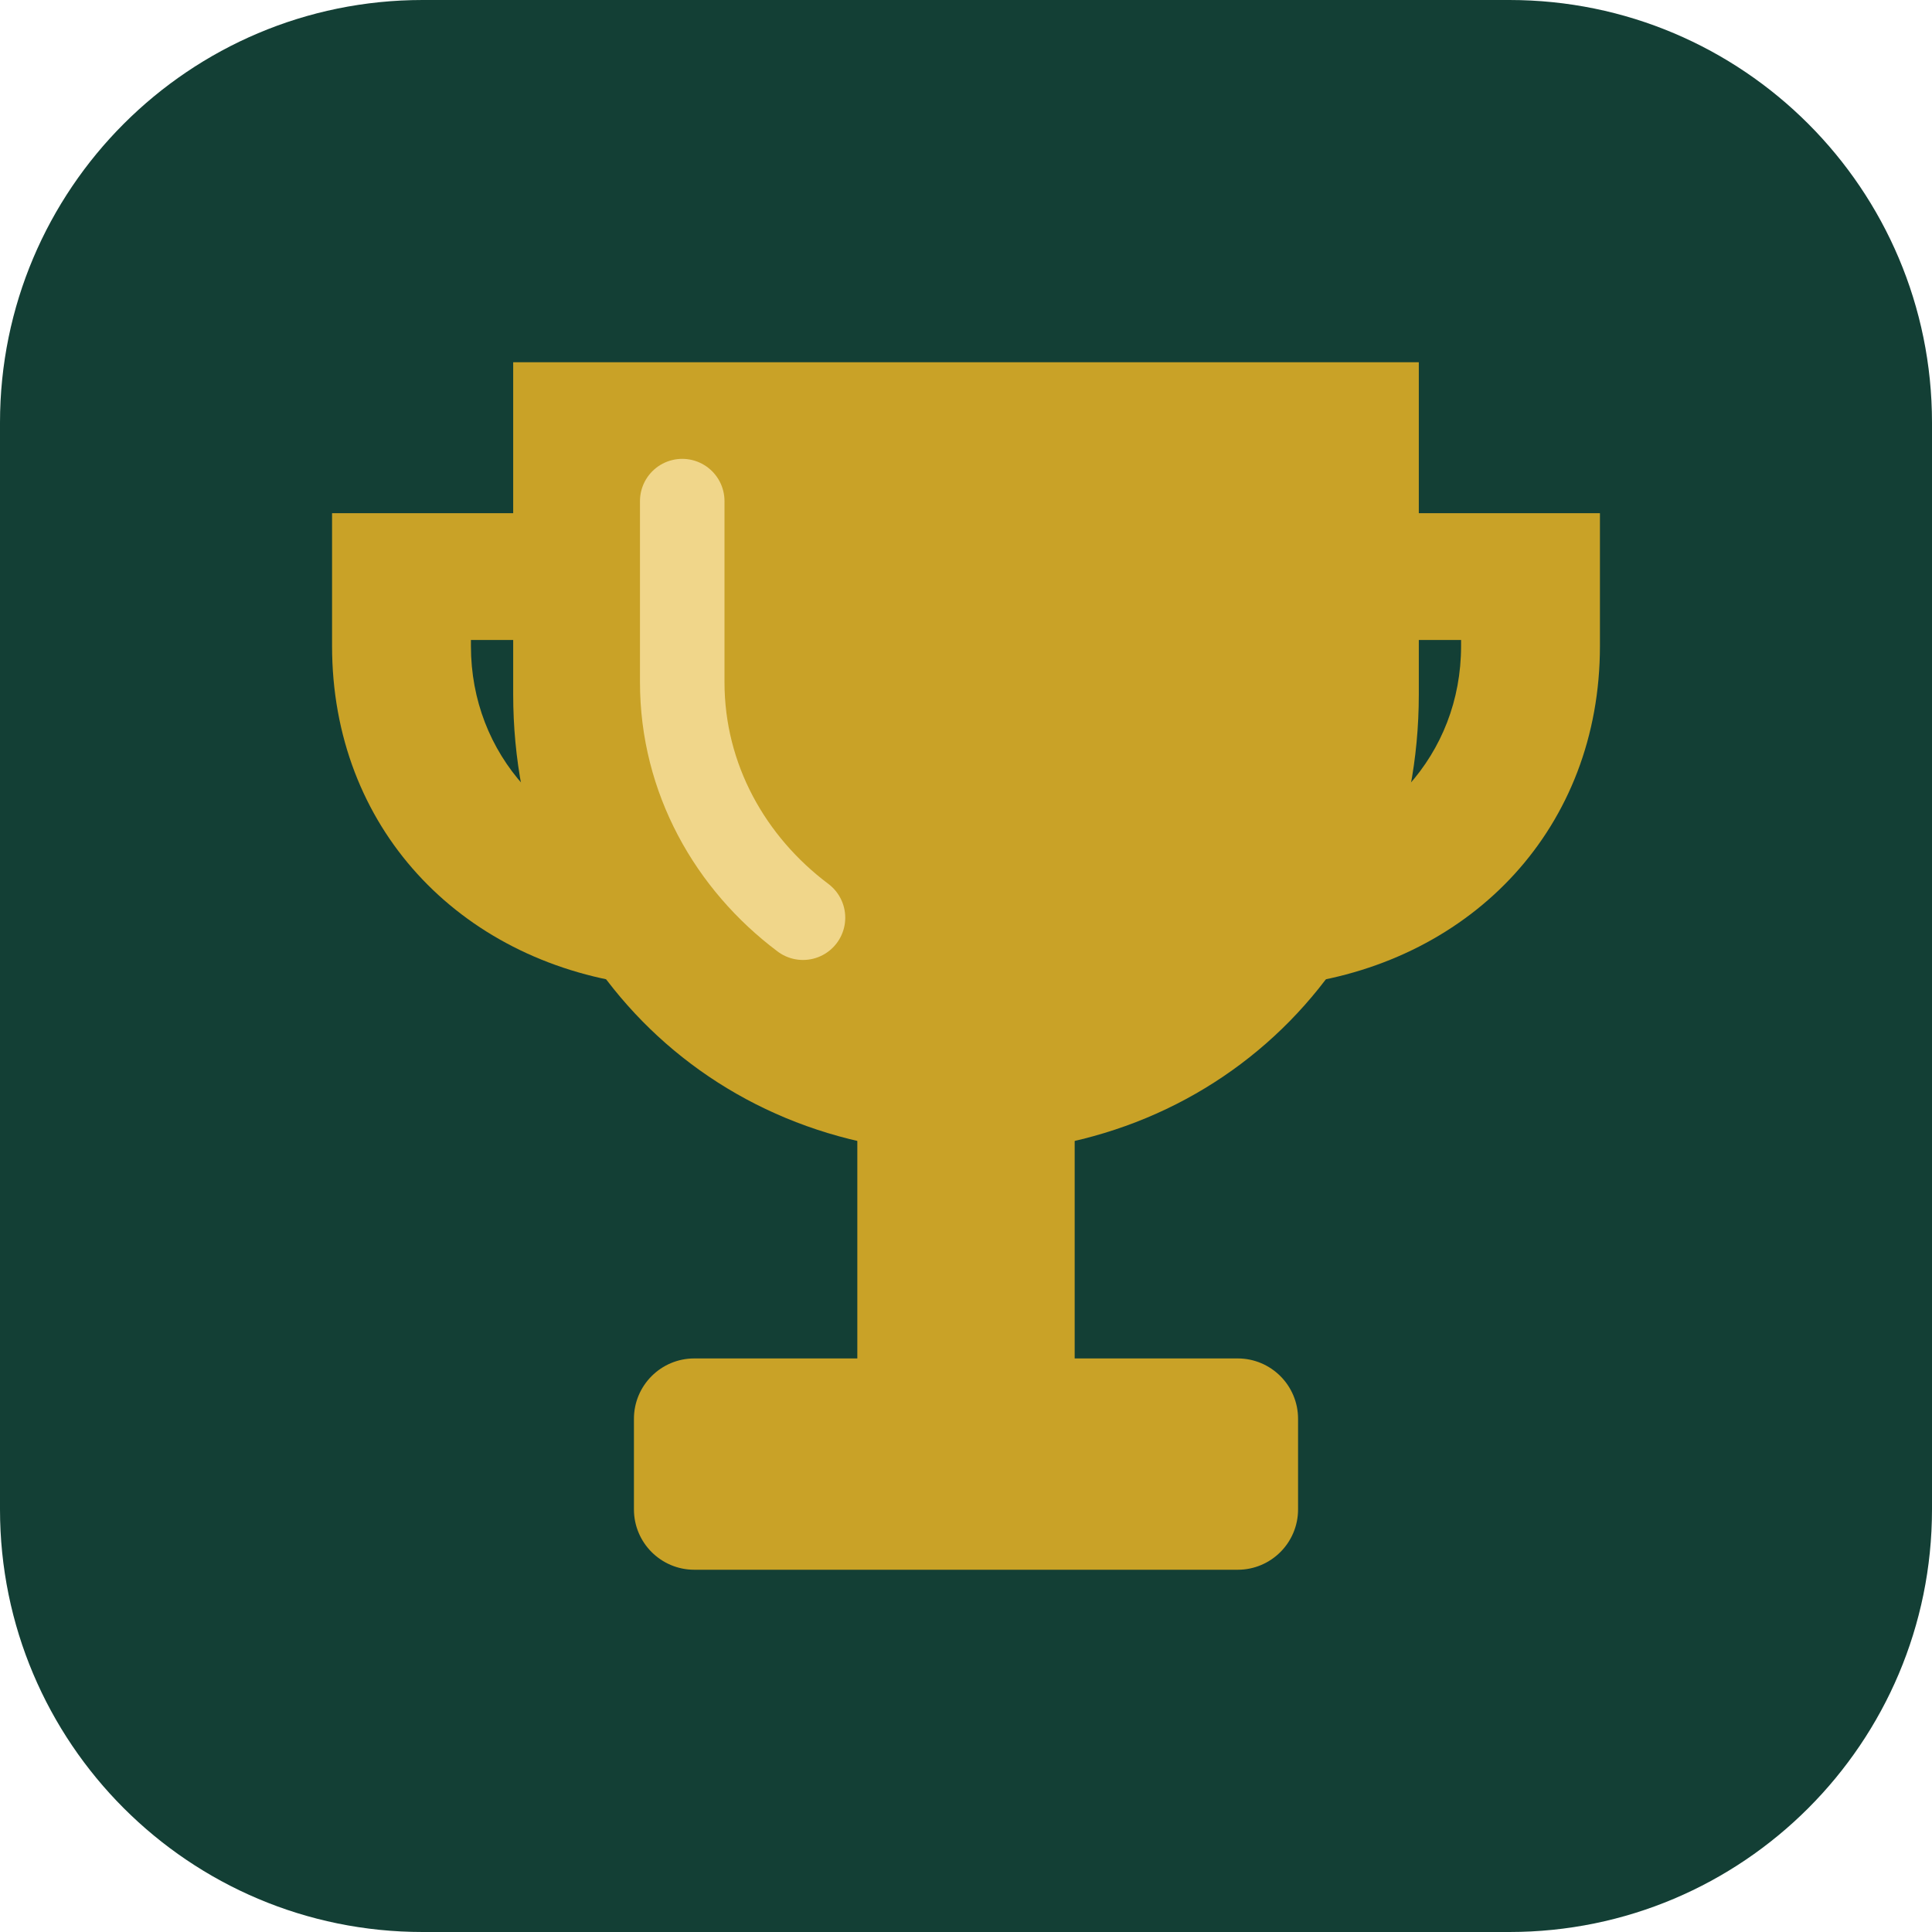
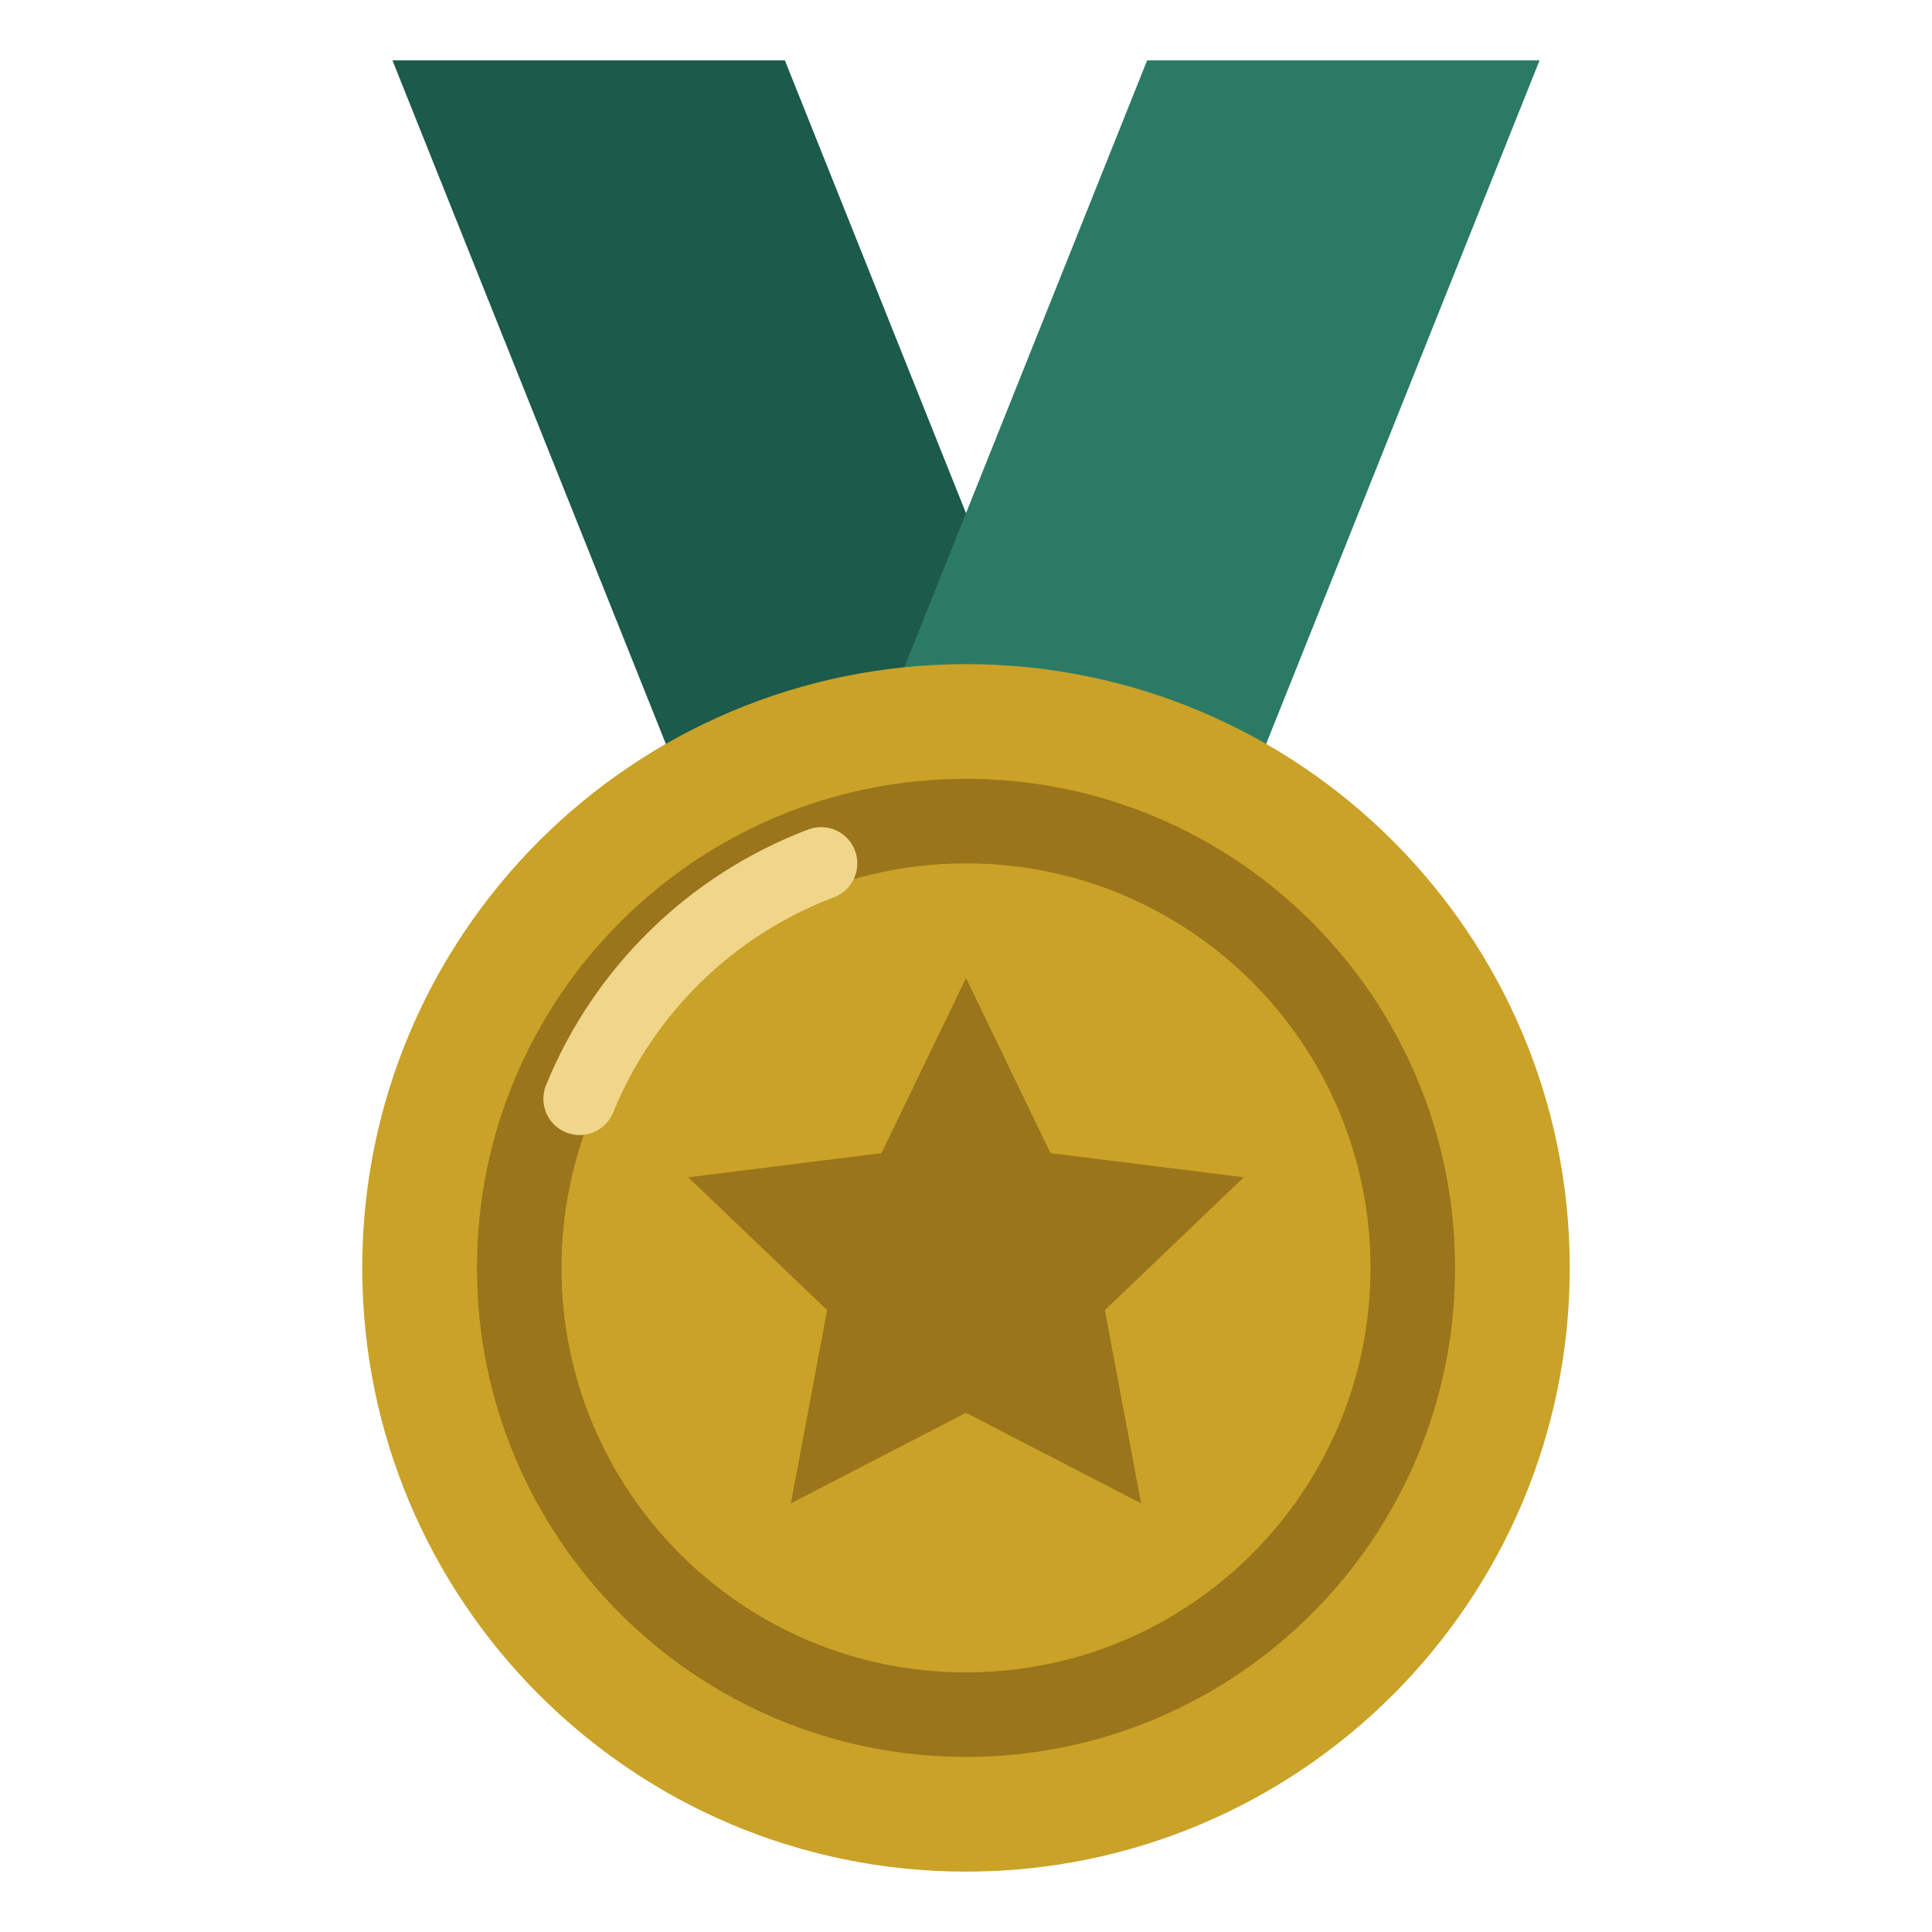
<svg xmlns="http://www.w3.org/2000/svg" viewBox="0 0 32 32">
-   <rect width="32" height="32" rx="7" fill="#133f35" />
-   <g fill="#c9a227">
-     <path d="M9 8.5H5.5v2.2c0 3 2.1 5.2 5 5.6l.4-2.1c-1.8-.3-3.1-1.7-3.1-3.5v-.1H9z" />
-     <path d="M23 8.5h3.5v2.2c0 3-2.1 5.2-5 5.6l-.4-2.1c1.8-.3 3.1-1.7 3.1-3.5v-.1H23z" />
-     <path d="M8.5 6h15v5.5c0 4.3-3.2 7.6-7.5 7.6s-7.5-3.3-7.5-7.6z" />
-     <rect x="14.2" y="18.5" width="3.6" height="4.5" />
-     <rect x="10.5" y="22.5" width="11" height="3.5" rx="1" />
-   </g>
-   <path d="M11.3 8.3v3c0 1.6.8 3 2 3.9" fill="none" stroke="#f0d68a" stroke-width="1.4" stroke-linecap="round" />
+   <path d="M6.5 1h6.5l5 12.5h-6.5z" fill="#1c5a4b" />
+   <path d="M25.5 1H19l-5 12.5h6.5z" fill="#2b7a66" />
+   <circle cx="16" cy="21" r="10" fill="#c9a227" />
+   <circle cx="16" cy="21" r="7.4" fill="none" stroke="#9a751b" stroke-width="1.4" />
+   <path d="M16 16.2l1.4 2.9 3.2.4-2.3 2.2.6 3.2-2.9-1.5-2.9 1.5.6-3.2-2.3-2.2 3.2-.4z" fill="#9a751b" />
+   <path d="M9.6 18.2a7 7 0 0 1 4-3.9" fill="none" stroke="#f0d68a" stroke-width="1.2" stroke-linecap="round" />
</svg>
